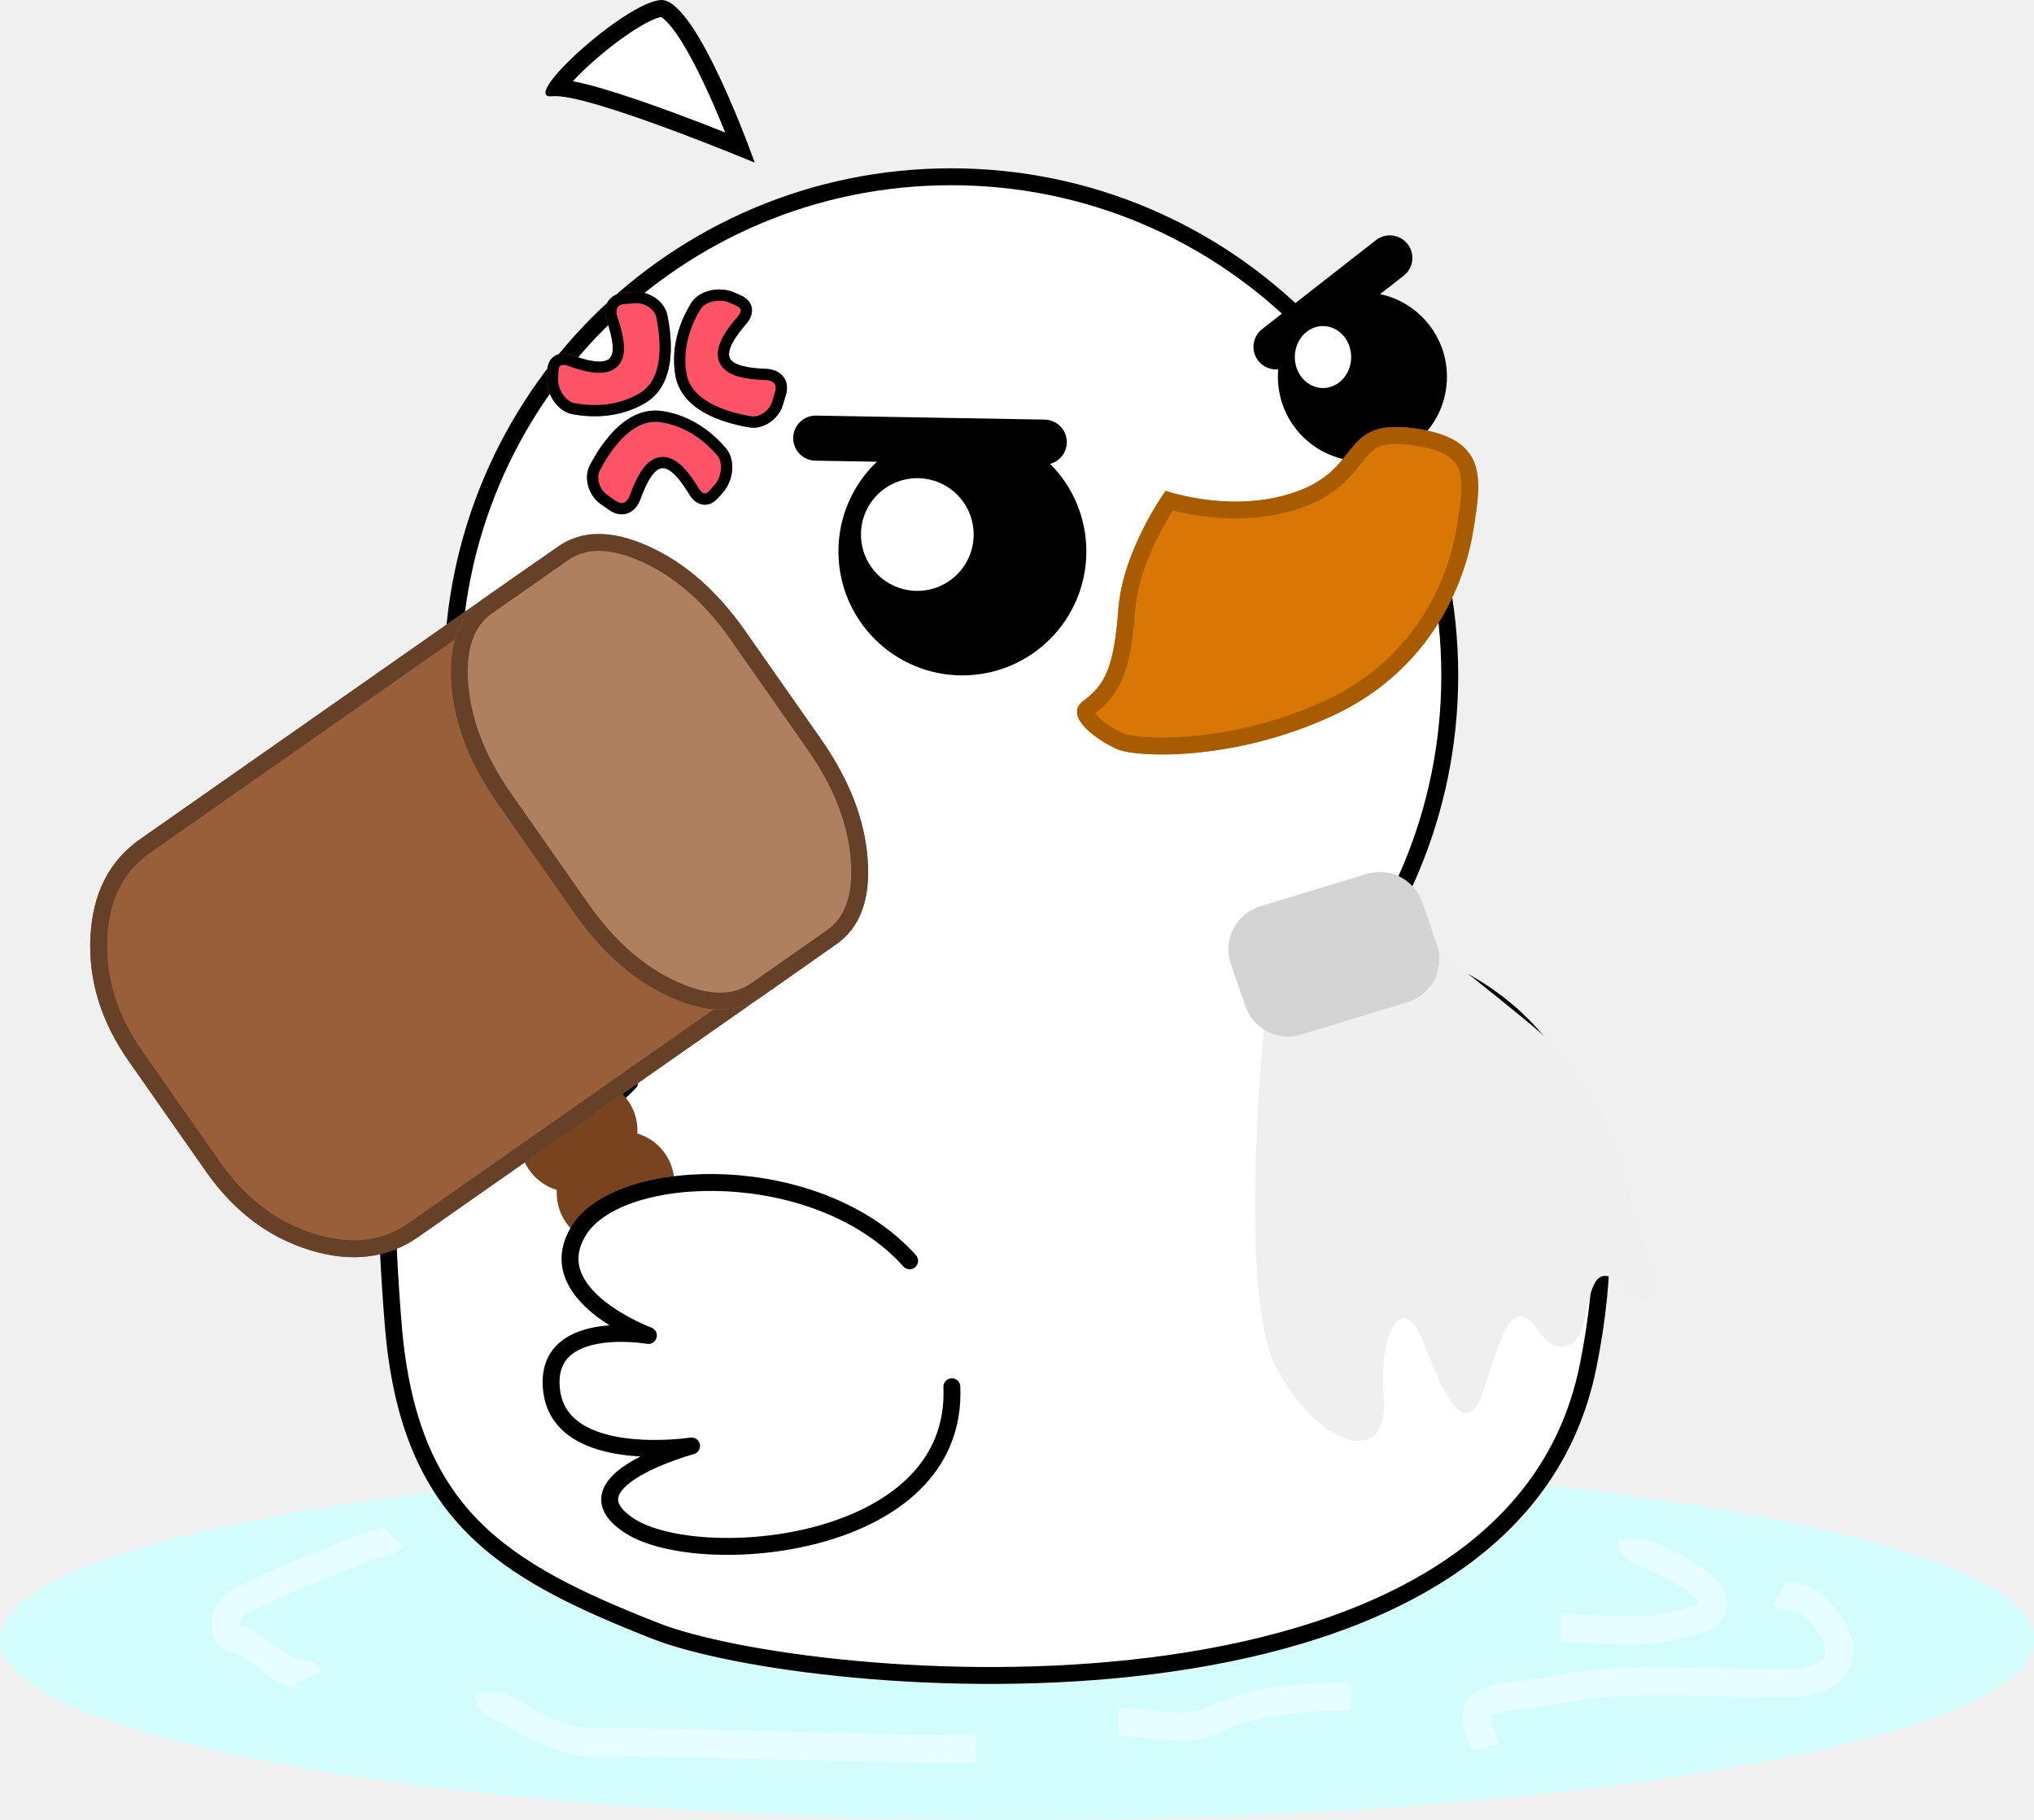
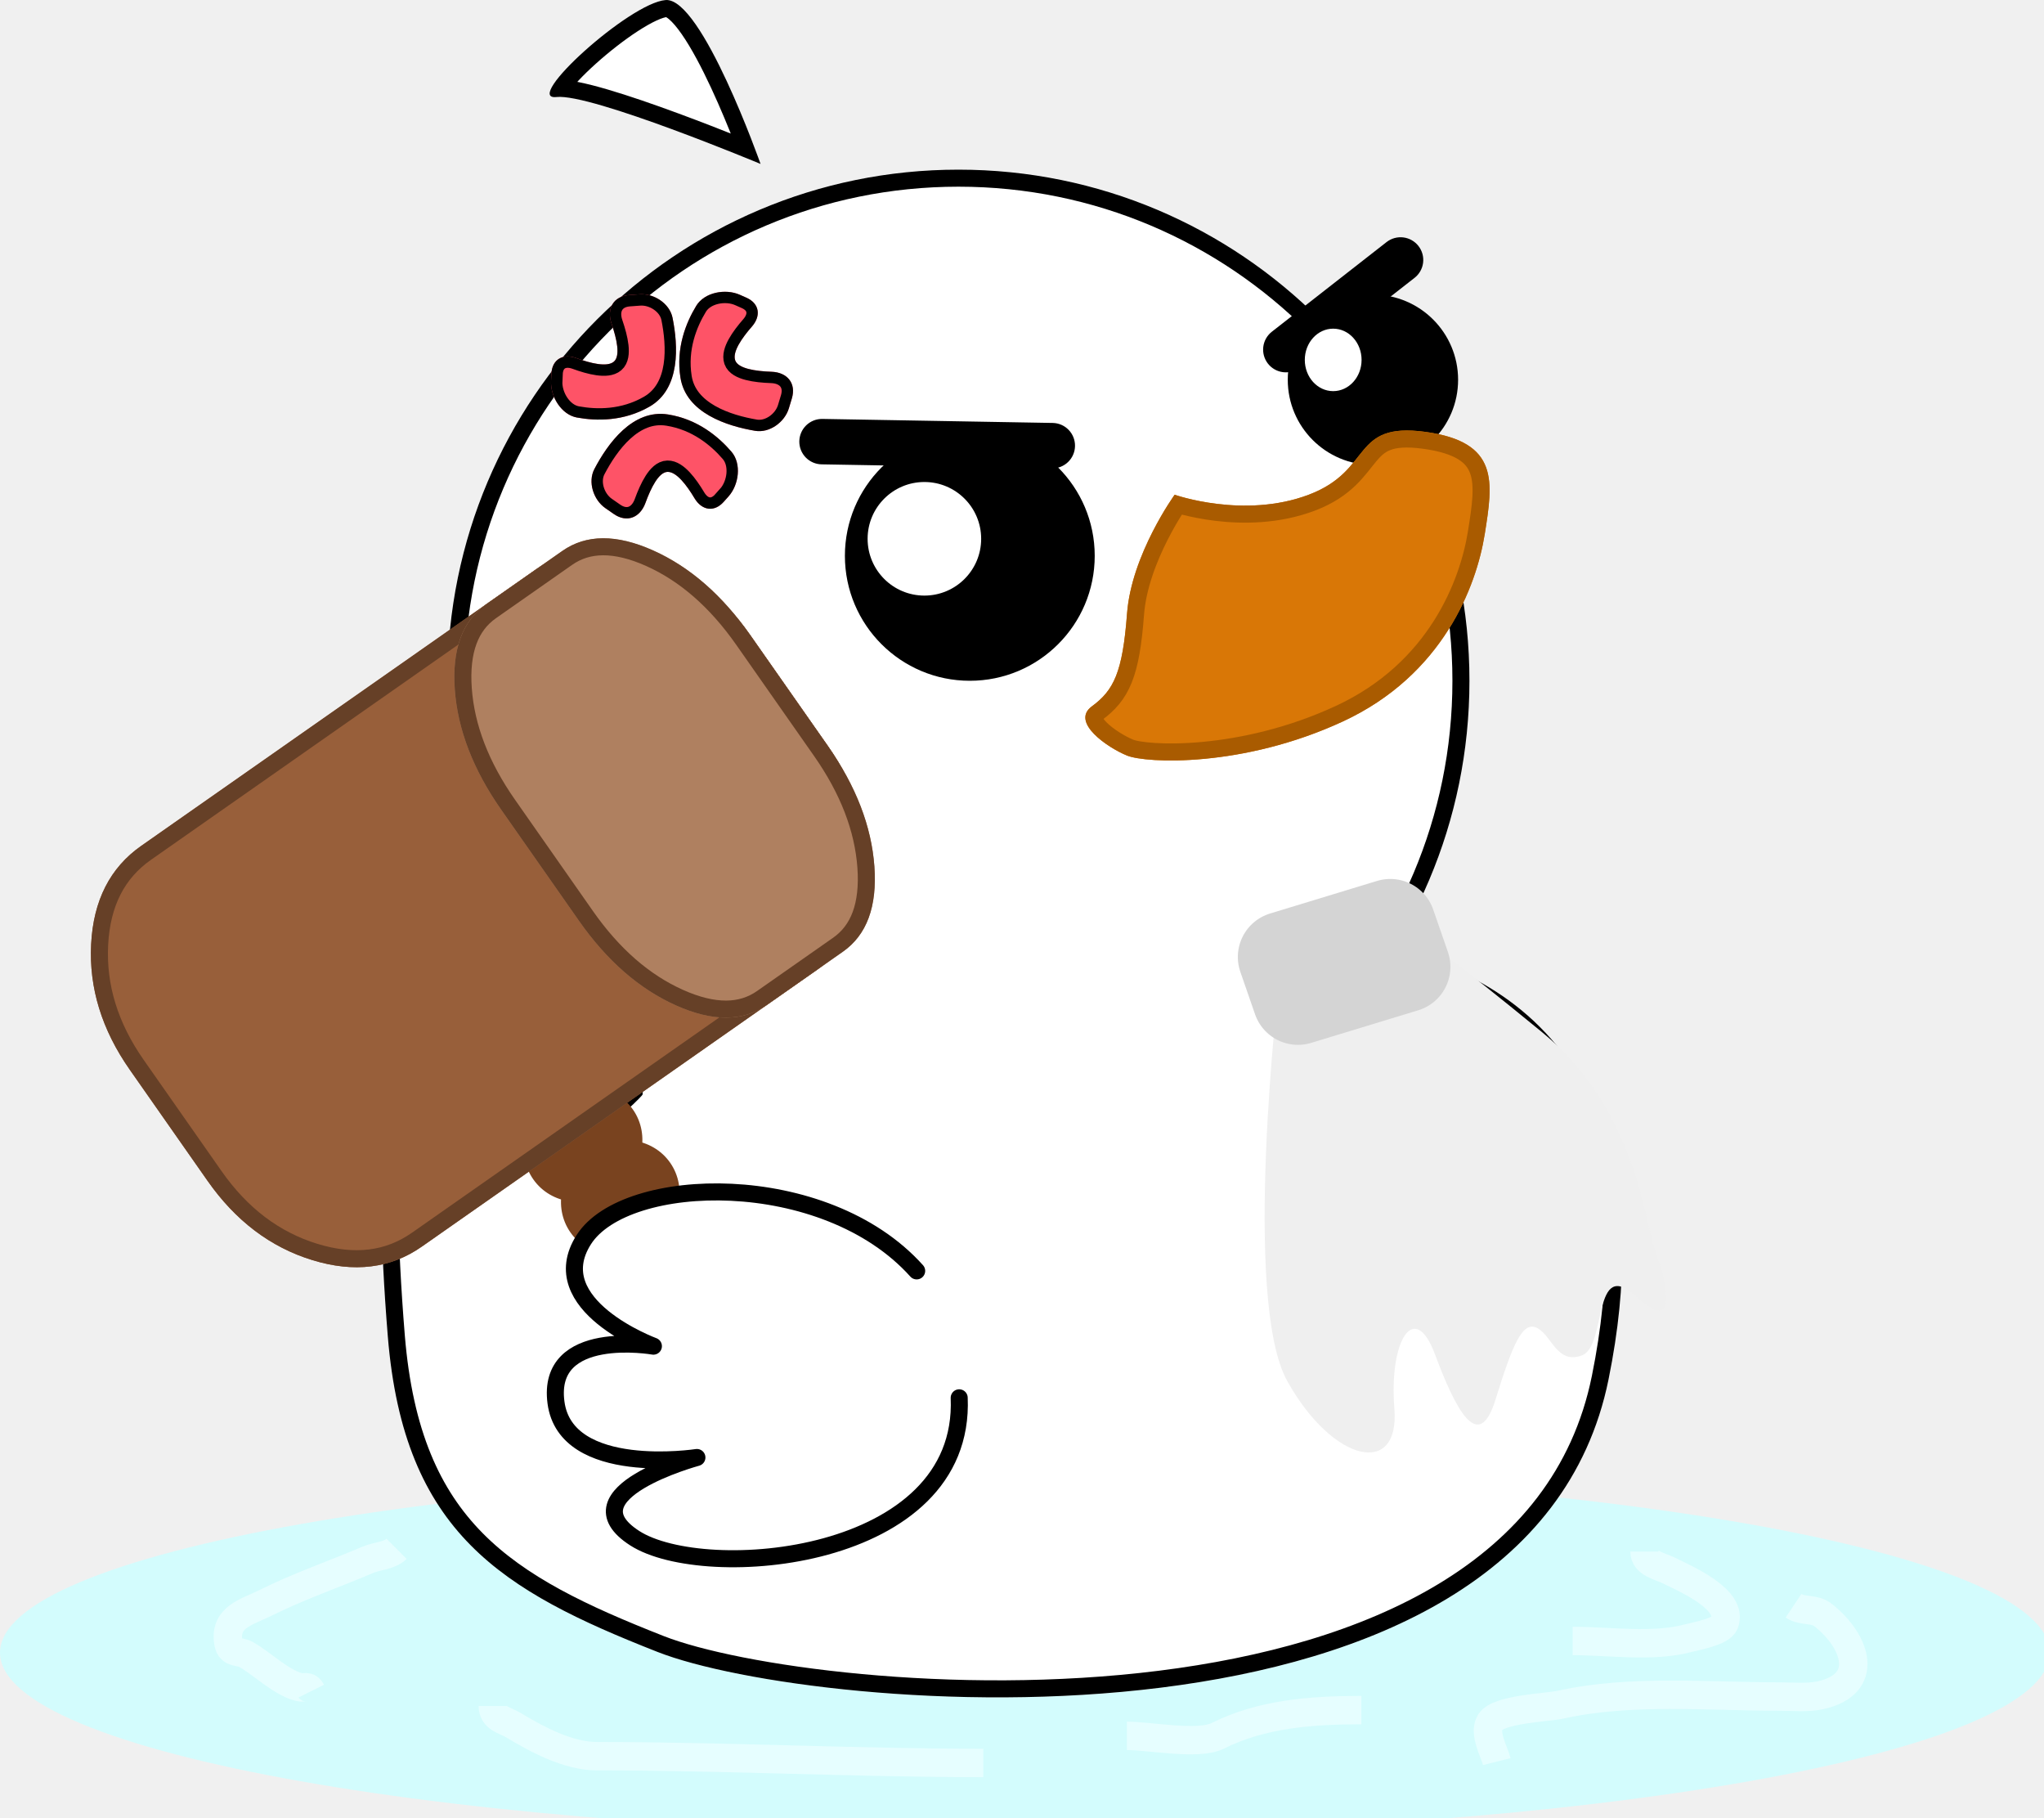
- <svg xmlns="http://www.w3.org/2000/svg" xmlns:xlink="http://www.w3.org/1999/xlink" width="361px" height="323px" viewBox="0 0 361 323" version="1.1">
+ <svg xmlns="http://www.w3.org/2000/svg" xmlns:xlink="http://www.w3.org/1999/xlink" preserveAspectRatio="xMinYMin meet" viewBox="0 0 360 320" width="360" height="320">
  <defs>
-     <path d="M239.166 167.256C239.166 167.256 292.507 172.859 278.309 242.872C264.111 312.885 138.153 301.624 110.808 290.872C83.463 280.12 66.148 269.958 63.308 235.372C60.467 200.786 63.308 181.371 63.308 181.371C63.308 181.371 86.505 212.414 106.308 190.372C126.111 168.329 239.166 167.256 239.166 167.256Z" id="path_1" />
-     <path d="M0 119.871C0 70.166 40.294 29.871 90 29.871C139.706 29.871 180 70.166 180 119.871C180 169.577 139.706 209.871 90 209.871C40.294 209.871 0 169.577 0 119.871Z" id="path_2" />
-     <path d="M55.147 28.87C55.147 28.87 25.308 16.413 19.196 17.085C13.085 17.758 32.059 0.502 38.428 0.006C44.797 -0.489 55.147 28.87 55.147 28.87Z" id="path_3" />
-     <path d="M33.48 2.028L34.644 2.542C36.948 3.558 37.278 5.736 35.621 7.631C33.871 9.633 32.154 12.092 32.677 13.574C33.194 15.037 36.252 15.491 39.075 15.588C41.858 15.684 43.461 17.623 42.657 20.29L42.132 22.027C41.393 24.477 38.712 26.414 36.189 25.987C31.264 25.154 24.025 22.87 23.035 16.62C22.209 11.406 24.009 6.951 25.823 3.969C27.266 1.6 30.942 0.908 33.48 2.028Z" id="path_4" />
-     <path d="M31.499 37.548L30.651 38.497C28.972 40.374 26.799 40.015 25.508 37.853C24.145 35.571 22.337 33.177 20.766 33.217C19.215 33.257 17.839 36.024 16.874 38.679C15.922 41.297 13.582 42.222 11.295 40.633L9.805 39.597C7.703 38.137 6.69 34.988 7.875 32.721C10.189 28.295 14.599 22.116 20.849 23.106C26.062 23.931 29.744 27.019 32.019 29.667C33.827 31.771 33.349 35.48 31.499 37.548Z" id="path_5" />
-     <path d="M0.246 17.194L0.308 15.923C0.432 13.408 2.346 12.319 4.71 13.187C7.206 14.103 10.117 14.825 11.313 13.805C12.494 12.798 11.821 9.782 10.9 7.111C9.993 4.478 11.229 2.286 14.006 2.082L15.817 1.949C18.368 1.761 21.137 3.57 21.643 6.079C22.63 10.975 23.092 18.551 17.612 21.716C13.041 24.355 8.236 24.272 4.803 23.646C2.073 23.148 0.11 19.965 0.246 17.194Z" id="path_6" />
-     <path d="M128.079 87.112C128.079 87.112 120.473 97.624 119.692 108.038C118.912 118.452 117.332 121.551 113.5 124.371C109.668 127.192 116.334 131.676 119.692 133.039C123.051 134.401 140.037 135.209 157.693 127.039C175.348 118.868 181.231 103.225 182.693 94.038C184.155 84.851 185.316 77.807 172.193 76.038C159.069 74.269 163.099 82.797 151.693 87.112C140.286 91.426 128.079 87.112 128.079 87.112Z" id="path_7" />
-     <path d="M0 43.075L0 31.138C0 22.54 2.369 15.2 7.106 9.12C11.843 3.04 17.562 6.10352e-05 24.261 6.10352e-05L109.149 6.10352e-05C115.849 6.10352e-05 121.567 3.04 126.305 9.12C131.042 15.2 133.411 22.54 133.411 31.138L133.411 55.011C133.411 63.61 131.042 70.949 126.305 77.029C121.567 83.109 115.849 86.149 109.149 86.149L24.261 86.149C17.562 86.149 11.843 83.109 7.106 77.029C2.369 70.949 0 63.61 0 55.011L0 43.075Z" id="path_8" />
-     <path d="M79.847 43.075L79.847 31.138C79.847 22.54 81.663 15.2 85.296 9.12C88.93 3.04 93.315 0 98.453 0L114.804 0C119.942 0 124.328 3.04 127.961 9.12C131.594 15.2 133.411 22.54 133.411 31.138L133.411 55.011C133.411 63.61 131.594 70.949 127.961 77.029C124.328 83.109 119.942 86.149 114.804 86.149L98.453 86.149C93.315 86.149 88.93 83.109 85.296 77.029C81.663 70.949 79.847 63.61 79.847 55.011L79.847 43.075Z" id="path_9" />
-     <clipPath id="clip_1">
-       <use xlink:href="#path_1" />
+     <clipPath id="j">
+       <use xlink:href="#a" />
    </clipPath>
-     <clipPath id="clip_2">
-       <use xlink:href="#path_2" />
+     <clipPath id="r">
+       <use xlink:href="#i" />
    </clipPath>
-     <clipPath id="clip_3">
-       <use xlink:href="#path_3" />
+     <clipPath id="q">
+       <use xlink:href="#h" />
    </clipPath>
-     <clipPath id="clip_4">
-       <use xlink:href="#path_4" />
+     <clipPath id="p">
+       <use xlink:href="#g" />
    </clipPath>
-     <clipPath id="clip_5">
-       <use xlink:href="#path_5" />
+     <clipPath id="o">
+       <use xlink:href="#f" />
    </clipPath>
-     <clipPath id="clip_6">
-       <use xlink:href="#path_6" />
+     <clipPath id="n">
+       <use xlink:href="#e" />
    </clipPath>
-     <clipPath id="clip_7">
-       <use xlink:href="#path_7" />
+     <clipPath id="m">
+       <use xlink:href="#d" />
    </clipPath>
-     <clipPath id="clip_8">
-       <use xlink:href="#path_8" />
+     <clipPath id="l">
+       <use xlink:href="#c" />
    </clipPath>
-     <clipPath id="clip_9">
-       <use xlink:href="#path_9" />
+     <clipPath id="k">
+       <use xlink:href="#b" />
    </clipPath>
+     <path d="M0 119.871c0-49.705 40.294-90 90-90s90 40.295 90 90c0 49.706-40.294 90-90 90s-90-40.294-90-90z" id="b" />
+     <path d="M79.847 43.075V31.138c0-8.598 1.816-15.938 5.45-22.018C88.93 3.04 93.314 0 98.453 0h16.351c5.138 0 9.524 3.04 13.157 9.12 3.633 6.08 5.45 13.42 5.45 22.018v23.873c0 8.599-1.817 15.938-5.45 22.018s-8.019 9.12-13.157 9.12h-16.35c-5.139 0-9.524-3.04-13.157-9.12-3.634-6.08-5.45-13.42-5.45-22.018V43.075z" id="i" />
+     <path d="M0 43.075V31.138C0 22.54 2.369 15.2 7.106 9.12S17.562 0 24.261 0h84.888c6.7 0 12.418 3.04 17.156 9.12 4.737 6.08 7.106 13.42 7.106 22.018v23.873c0 8.599-2.369 15.938-7.106 22.018-4.738 6.08-10.456 9.12-17.156 9.12H24.261c-6.7 0-12.418-3.04-17.155-9.12C2.369 70.95 0 63.61 0 55.011V43.075z" id="h" />
+     <path d="M128.079 87.112s-7.606 10.512-8.387 20.926c-.78 10.414-2.36 13.513-6.192 16.333-3.832 2.821 2.834 7.305 6.192 8.668 3.359 1.362 20.345 2.17 38.001-6 17.655-8.171 23.538-23.814 25-33 1.462-9.188 2.623-16.232-10.5-18-13.124-1.77-9.094 6.758-20.5 11.073-11.407 4.314-23.614 0-23.614 0z" id="g" />
+     <path d="m.246 17.194.062-1.271c.124-2.515 2.038-3.604 4.402-2.736 2.496.916 5.407 1.638 6.603.618 1.18-1.007.508-4.023-.413-6.694-.907-2.633.329-4.825 3.106-5.029l1.81-.133c2.552-.188 5.321 1.621 5.827 4.13.987 4.896 1.45 12.472-4.031 15.637-4.571 2.639-9.376 2.556-12.81 1.93C2.074 23.148.11 19.965.247 17.194z" id="f" />
+     <path d="m31.5 37.548-.85.949c-1.678 1.877-3.85 1.518-5.142-.644-1.363-2.282-3.171-4.676-4.742-4.636-1.551.04-2.927 2.807-3.892 5.462-.952 2.618-3.292 3.543-5.579 1.954l-1.49-1.036c-2.102-1.46-3.115-4.609-1.93-6.876 2.314-4.426 6.724-10.605 12.974-9.615 5.213.825 8.895 3.913 11.17 6.56 1.808 2.105 1.33 5.814-.52 7.882z" id="e" />
+     <path d="m33.48 2.028 1.164.514c2.304 1.016 2.634 3.194.977 5.09-1.75 2.001-3.467 4.46-2.944 5.942.517 1.463 3.575 1.917 6.398 2.014 2.783.096 4.386 2.035 3.581 4.702l-.524 1.738c-.74 2.449-3.42 4.386-5.943 3.959-4.925-.833-12.164-3.117-13.154-9.367-.826-5.214.974-9.67 2.788-12.65C27.266 1.6 30.942.907 33.48 2.027z" id="d" />
+     <path d="M55.147 28.87s-29.839-12.457-35.95-11.785C13.084 17.758 32.06.502 38.427.006 44.797-.489 55.147 28.87 55.147 28.87z" id="c" />
+     <path d="M239.166 167.256s53.341 5.603 39.143 75.616-140.156 58.752-167.501 48c-27.346-10.752-44.66-20.914-47.5-55.5-2.84-34.586 0-54.001 0-54.001s23.197 31.043 43 9.001c19.803-22.043 132.858-23.116 132.858-23.116z" id="a" />
  </defs>
-   <g id="Group">
-     <g id="Agua" transform="translate(0 259)">
-       <path d="M0 32C0 14.327 80.813 0 180.5 0C280.187 0 361 14.327 361 32C361 49.673 280.187 64 180.5 64C80.813 64 0 49.673 0 32Z" id="Oval" fill="#D3FCFD" fill-rule="evenodd" stroke="none" />
-       <g id="Group" transform="translate(40.12933 13.71603)">
-         <path d="M29.725 0C28.52 1.204 26.168 1.286 24.714 1.909C18.954 4.378 12.485 6.592 6.577 9.545C3.385 11.142 -0.806 12.004 0.134 16.704C0.489 18.478 2.038 17.928 3.237 18.613C6.034 20.212 9.406 23.556 12.543 24.341C13.492 24.578 14.141 23.957 14.691 25.057" id="Vector" fill="none" fill-rule="evenodd" stroke="#E6FEFF" stroke-width="5" />
-         <path d="M46.668 27.682C46.668 29.874 48.845 30.181 50.248 31.023C54.529 33.591 59.926 36.511 65.043 36.511C87.649 36.511 110.438 37.704 133.054 37.704" id="Vector" fill="none" fill-rule="evenodd" stroke="#E6FEFF" stroke-width="5" />
-         <path d="M158.349 32.932C162.438 32.932 170.917 34.642 174.338 32.932C182.028 29.087 190.697 28.398 199.633 28.398" id="Vector" fill="none" fill-rule="evenodd" stroke="#E6FEFF" stroke-width="5" />
-         <path d="M223.497 37.466C223.089 35.837 221.145 32.477 222.303 30.545C223.71 28.201 232.423 27.952 234.712 27.443C247.025 24.707 260.658 26.011 273.371 26.011C275.693 26.011 278.241 26.281 280.53 25.773C289.219 23.842 286.959 16.454 281.008 11.693C279.395 10.403 277.407 11.122 275.758 10.023" id="Vector" fill="none" fill-rule="evenodd" stroke="#E6FEFF" stroke-width="5" />
-         <path d="M249.508 0.477C249.508 2.604 252.253 3.043 253.803 3.818C256.628 5.231 265.284 8.883 263.587 13.125C262.988 14.623 258.497 15.389 257.144 15.75C250.96 17.399 243.315 16.227 236.86 16.227" id="Vector" fill="none" fill-rule="evenodd" stroke="#E6FEFF" stroke-width="5" />
+   <path d="M0 291c0-17.673 80.813-32 180.5-32S361 273.327 361 291c0 17.673-80.813 32-180.5 32S0 308.673 0 291z" fill="#D3FCFD" fill-rule="evenodd" />
+   <g fill="none" stroke="#E6FEFF" stroke-width="5">
+     <path d="M69.854 272.716c-1.204 1.204-3.557 1.286-5.011 1.91-5.76 2.468-12.228 4.682-18.136 7.635-3.193 1.597-7.383 2.46-6.443 7.16.354 1.773 1.903 1.223 3.102 1.909 2.797 1.598 6.17 4.943 9.307 5.727.948.237 1.598-.384 2.147.716M86.798 300.398c0 2.192 2.176 2.499 3.579 3.34 4.281 2.57 9.679 5.49 14.795 5.49 22.606 0 45.395 1.192 68.011 1.192M198.478 305.648c4.09 0 12.568 1.71 15.99 0 7.69-3.845 16.358-4.534 25.294-4.534M263.626 310.182c-.408-1.63-2.352-4.99-1.194-6.92 1.407-2.345 10.12-2.594 12.41-3.103 12.312-2.736 25.945-1.432 38.658-1.432 2.322 0 4.87.27 7.16-.238 8.688-1.931 6.428-9.319.477-14.08-1.613-1.29-3.6-.57-5.25-1.67M289.637 273.193c0 2.127 2.745 2.566 4.295 3.341 2.825 1.413 11.481 5.065 9.784 9.307-.599 1.498-5.09 2.264-6.443 2.625-6.184 1.649-13.829.477-20.284.477" />
+   </g>
+   <g>
+     <g transform="translate(5)">
+       <use fill="#FFF" xlink:href="#a" fill-rule="evenodd" />
+       <g clip-path="url(#j)">
+         <use xlink:href="#a" fill="none" stroke="#000" stroke-width="6" />
      </g>
    </g>
-     <g id="Patito" transform="translate(5 0)">
-       <g id="cuerpo">
-         <use stroke="none" fill="#FFFFFF" xlink:href="#path_1" fill-rule="evenodd" />
-         <g clip-path="url(#clip_1)">
-           <use xlink:href="#path_1" fill="none" stroke="#000000" stroke-width="6" />
+     <g transform="translate(78.808)">
+       <use fill="#FFF" xlink:href="#b" fill-rule="evenodd" />
+       <g clip-path="url(#k)">
+         <use xlink:href="#b" fill="none" stroke="#000" stroke-width="6" />
+       </g>
+     </g>
+     <g transform="translate(78.808)">
+       <use fill="#FFF" xlink:href="#c" fill-rule="evenodd" />
+       <g clip-path="url(#l)">
+         <use xlink:href="#c" fill="none" stroke="#000" stroke-width="6" />
+       </g>
+     </g>
+     <path d="M111.512 208.828 254.5 215l-9-56.5-132 31-1.988 19.328z" fill="#FFF" fill-rule="evenodd" />
+     <g transform="translate(96.808 49.871)">
+       <use fill="#FE5367" xlink:href="#d" fill-rule="evenodd" />
+       <g clip-path="url(#m)">
+         <use xlink:href="#d" fill="none" stroke="#000" stroke-width="4" />
+       </g>
+     </g>
+     <g transform="translate(96.808 49.871)">
+       <use fill="#FE5367" xlink:href="#e" fill-rule="evenodd" />
+       <g clip-path="url(#n)">
+         <use xlink:href="#e" fill="none" stroke="#000" stroke-width="4" />
+       </g>
+     </g>
+     <g transform="translate(96.808 49.871)">
+       <use fill="#FE5367" xlink:href="#f" fill-rule="evenodd" />
+       <g clip-path="url(#o)">
+         <use xlink:href="#f" fill="none" stroke="#000" stroke-width="4" />
+       </g>
+     </g>
+     <g fill-rule="evenodd">
+       <path d="m144.847 73.764 40.562.708q.196.003.391.026.195.022.387.064t.38.102q.186.06.366.139.18.078.352.174.172.095.333.207.161.112.311.24.15.126.286.268.136.141.258.295t.229.32q.106.164.195.34.09.174.162.357.072.182.126.371.053.19.088.383.035.193.051.389.016.195.012.392v.004q-.003.196-.026.391-.022.195-.064.387t-.102.38q-.06.186-.139.366-.078.18-.173.352-.096.171-.208.333-.112.161-.24.31-.126.15-.268.287-.141.136-.295.258t-.32.228q-.164.107-.34.196-.174.09-.357.162-.182.072-.371.126-.19.053-.383.088-.193.035-.389.051-.195.016-.392.012l-40.562-.708q-.196-.003-.391-.026-.195-.022-.387-.064t-.38-.102q-.186-.06-.366-.139-.18-.078-.352-.174-.172-.095-.333-.207-.161-.112-.311-.24-.15-.126-.286-.268-.137-.141-.258-.295-.122-.154-.229-.32-.106-.164-.195-.34-.09-.174-.162-.357-.072-.183-.126-.371-.053-.19-.088-.383-.035-.193-.051-.389-.016-.195-.013-.392v-.004q.004-.196.027-.391.022-.195.064-.387t.102-.38q.06-.186.139-.366.078-.18.173-.352.096-.171.208-.333.112-.161.24-.31.126-.15.268-.287.141-.136.295-.258t.32-.228q.164-.107.34-.196.174-.09.357-.162.182-.072.371-.126.19-.053.383-.088.193-.035.389-.051.195-.016.392-.012z" />
+       <path d="M148.808 97.871c0-12.15 9.85-22 22-22s22 9.85 22 22-9.85 22-22 22-22-9.85-22-22z" />
+       <path d="M152.808 94.871c0-5.522 4.477-10 10-10s10 4.478 10 10c0 5.523-4.477 10-10 10s-10-4.477-10-10z" fill="#FFF" />
+       <g>
+         <path d="m224.002 58.41 20.21-15.789q.154-.12.32-.226.166-.105.341-.193.175-.089.359-.16.183-.07.372-.123.19-.052.383-.086.193-.034.39-.048.195-.015.391-.01.197.005.392.029.195.023.386.066.192.043.379.105.186.061.366.14.18.08.35.177.171.097.332.21.16.113.31.241.148.128.284.27.135.143.256.297l.002.003q.121.155.227.321.105.166.193.341.089.176.16.359.07.183.123.372.052.19.086.383.033.194.048.39.015.195.01.392-.005.196-.029.391t-.067.387q-.043.191-.104.378-.062.186-.141.366-.08.18-.176.35-.097.172-.21.332-.113.16-.241.31-.128.148-.27.284-.143.135-.298.256l-20.208 15.79q-.155.12-.32.225-.167.105-.342.194-.176.088-.359.159-.183.07-.372.123-.19.053-.383.086-.194.034-.39.049-.195.014-.392.01-.196-.005-.391-.03-.195-.023-.387-.066-.191-.043-.378-.104-.186-.062-.366-.141-.18-.08-.35-.177-.171-.096-.332-.21-.16-.112-.31-.24-.148-.129-.284-.271-.135-.142-.256-.297l-.003-.003q-.12-.155-.226-.32-.105-.167-.193-.342-.089-.175-.16-.359-.07-.183-.123-.372-.052-.19-.086-.383-.034-.193-.048-.39-.015-.195-.01-.391.005-.197.029-.392t.066-.386q.043-.192.105-.378.061-.187.14-.367.08-.18.177-.35.097-.171.21-.332.113-.16.241-.31.128-.148.27-.284.143-.135.297-.256z" />
+         <path d="M226.808 66.871c0-8.284 6.716-15 15-15 8.284 0 15 6.716 15 15 0 8.285-6.716 15-15 15-8.284 0-15-6.715-15-15z" />
+         <path d="M229.808 63.371c0-3.037 2.238-5.5 5-5.5 2.761 0 5 2.463 5 5.5 0 3.038-2.239 5.5-5 5.5-2.762 0-5-2.462-5-5.5z" fill="#FFF" />
+       </g>
+     </g>
+     <g transform="translate(78.808)">
+       <use fill="#D97706" xlink:href="#g" fill-rule="evenodd" />
+       <g clip-path="url(#p)">
+         <use xlink:href="#g" fill="none" stroke="#A95B00" stroke-width="6" />
+       </g>
+     </g>
+     <g>
+       <path d="M131.122 223.426c3.123 4.461 1.727 10.829-3.12 14.222-4.846 3.394-11.307 2.528-14.431-1.933-3.108-4.438-1.766-10.776 3.088-14.2 4.855-3.422 11.34-2.55 14.463 1.91z" fill="#79431F" fill-rule="evenodd" />
+       <path d="M124.573 214.074c3.124 4.46 1.727 10.828-3.12 14.222-4.846 3.393-11.307 2.528-14.43-1.933-3.108-4.438-1.767-10.777 3.088-14.2 4.854-3.423 11.338-2.55 14.462 1.91z" fill="#79431F" fill-rule="evenodd" />
+       <path d="M118.024 204.721c3.124 4.46 1.727 10.828-3.12 14.222-4.846 3.393-11.307 2.528-14.43-1.933-3.108-4.438-1.766-10.777 3.088-14.2 4.854-3.422 11.339-2.55 14.462 1.911z" fill="#79431F" fill-rule="evenodd" />
+       <path d="M111.476 195.368c3.123 4.461 1.727 10.829-3.12 14.222-4.846 3.394-11.307 2.529-14.431-1.932-3.108-4.439-1.766-10.777 3.088-14.2 4.855-3.423 11.34-2.55 14.463 1.91z" fill="#79431F" fill-rule="evenodd" />
+       <g transform="rotate(-35 260.753 73.498)">
+         <use fill="#985F3A" xlink:href="#h" fill-rule="evenodd" />
+         <g clip-path="url(#q)">
+           <use xlink:href="#h" fill="none" stroke="#664027" stroke-width="6" stroke-linecap="round" stroke-linejoin="round" />
        </g>
      </g>
-       <g id="cabeza" transform="translate(73.8078 0)">
-         <g id="Cabeza">
-           <use stroke="none" fill="#FFFFFF" xlink:href="#path_2" fill-rule="evenodd" />
-           <g clip-path="url(#clip_2)">
-             <use xlink:href="#path_2" fill="none" stroke="#000000" stroke-width="6" />
-           </g>
-         </g>
-         <g id="Vector">
-           <use stroke="none" fill="#FFFFFF" xlink:href="#path_3" fill-rule="evenodd" />
-           <g clip-path="url(#clip_3)">
-             <use xlink:href="#path_3" fill="none" stroke="#000000" stroke-width="6" />
-           </g>
-         </g>
-         <path d="M32.704 208.828L175.692 215L166.692 158.5L34.692 189.5L32.704 208.828Z" id="Fill" fill="#FFFFFF" fill-rule="evenodd" stroke="none" />
-         <g id="Enojo" transform="translate(18 49.87145)">
-           <g id="Rectangle">
-             <use stroke="none" fill="#FE5367" xlink:href="#path_4" fill-rule="evenodd" />
-             <g clip-path="url(#clip_4)">
-               <use xlink:href="#path_4" fill="none" stroke="#000000" stroke-width="4" />
-             </g>
-           </g>
-           <g id="Rectangle">
-             <use stroke="none" fill="#FE5367" xlink:href="#path_5" fill-rule="evenodd" />
-             <g clip-path="url(#clip_5)">
-               <use xlink:href="#path_5" fill="none" stroke="#000000" stroke-width="4" />
-             </g>
-           </g>
-           <g id="Rectangle">
-             <use stroke="none" fill="#FE5367" xlink:href="#path_6" fill-rule="evenodd" />
-             <g clip-path="url(#clip_6)">
-               <use xlink:href="#path_6" fill="none" stroke="#000000" stroke-width="4" />
-             </g>
-           </g>
-         </g>
-         <g id="Ojos" transform="translate(61.90187 40.15982)">
-           <g id="Ojo-izquierdo" transform="translate(0 33.53398)">
-             <path d="M4.137 0.07L44.699 0.778Q44.896 0.781 45.091 0.804Q45.286 0.827 45.478 0.868Q45.67 0.91 45.857 0.97Q46.044 1.03 46.224 1.109Q46.404 1.187 46.575 1.283Q46.747 1.378 46.908 1.49Q47.07 1.602 47.219 1.729Q47.369 1.857 47.505 1.998Q47.642 2.139 47.764 2.293Q47.886 2.447 47.992 2.612Q48.098 2.778 48.188 2.952Q48.277 3.127 48.349 3.31Q48.421 3.493 48.475 3.682Q48.529 3.871 48.564 4.064Q48.599 4.257 48.614 4.453Q48.63 4.649 48.627 4.845L48.627 4.849Q48.623 5.045 48.601 5.24Q48.578 5.436 48.536 5.627Q48.495 5.819 48.434 6.006Q48.374 6.193 48.296 6.373Q48.218 6.553 48.122 6.725Q48.026 6.897 47.914 7.058Q47.802 7.219 47.675 7.369Q47.548 7.519 47.407 7.655Q47.265 7.792 47.111 7.913Q46.957 8.035 46.792 8.142Q46.627 8.248 46.452 8.337Q46.277 8.427 46.095 8.499Q45.912 8.571 45.723 8.625Q45.534 8.678 45.341 8.713Q45.148 8.748 44.952 8.764Q44.756 8.78 44.56 8.777L3.997 8.069Q3.801 8.065 3.606 8.042Q3.411 8.02 3.219 7.978Q3.027 7.936 2.84 7.876Q2.653 7.816 2.473 7.738Q2.293 7.659 2.121 7.564Q1.95 7.468 1.788 7.356Q1.627 7.244 1.477 7.117Q1.328 6.99 1.191 6.848Q1.055 6.707 0.933 6.553Q0.811 6.399 0.705 6.234Q0.598 6.069 0.509 5.894Q0.419 5.719 0.347 5.536Q0.275 5.354 0.222 5.165Q0.168 4.976 0.133 4.783Q0.098 4.589 0.082 4.394Q0.066 4.198 0.07 4.001L0.07 3.997Q0.073 3.801 0.096 3.606Q0.119 3.411 0.16 3.219Q0.202 3.027 0.262 2.84Q0.323 2.653 0.401 2.473Q0.479 2.293 0.575 2.121Q0.67 1.95 0.782 1.788Q0.894 1.627 1.021 1.477Q1.149 1.328 1.29 1.191Q1.431 1.055 1.585 0.933Q1.739 0.811 1.904 0.705Q2.07 0.598 2.244 0.509Q2.419 0.419 2.602 0.347Q2.785 0.275 2.974 0.222Q3.163 0.168 3.356 0.133Q3.549 0.098 3.745 0.082Q3.941 0.066 4.137 0.07L4.137 0.07Z" id="Rectangle" fill="#000000" fill-rule="evenodd" stroke="none" />
-             <path d="M8.098 24.178C8.098 12.027 17.948 2.178 30.098 2.178C42.248 2.178 52.098 12.027 52.098 24.178C52.098 36.328 42.248 46.178 30.098 46.178C17.948 46.178 8.098 36.328 8.098 24.178Z" id="Oval" fill="#000000" fill-rule="evenodd" stroke="none" />
-             <path d="M12.098 21.178C12.098 15.655 16.575 11.178 22.098 11.178C27.621 11.178 32.098 15.655 32.098 21.178C32.098 26.701 27.621 31.178 22.098 31.178C16.575 31.178 12.098 26.701 12.098 21.178Z" id="Oval" fill="#FFFFFF" fill-rule="evenodd" stroke="none" />
-           </g>
-           <g id="Ojo-derecho" transform="translate(80.14226 0)">
-             <path d="M3.151 18.25L23.359 2.461Q23.514 2.341 23.68 2.235Q23.846 2.13 24.021 2.042Q24.197 1.953 24.38 1.883Q24.563 1.812 24.752 1.759Q24.941 1.707 25.135 1.673Q25.328 1.639 25.524 1.625Q25.72 1.61 25.916 1.615Q26.113 1.62 26.308 1.644Q26.503 1.668 26.695 1.711Q26.886 1.754 27.073 1.815Q27.259 1.877 27.439 1.956Q27.618 2.036 27.789 2.132Q27.96 2.229 28.121 2.342Q28.282 2.455 28.43 2.583Q28.579 2.711 28.715 2.854Q28.85 2.996 28.971 3.151L28.974 3.154Q29.094 3.308 29.2 3.474Q29.305 3.64 29.393 3.816Q29.482 3.991 29.552 4.174Q29.623 4.357 29.676 4.547Q29.728 4.736 29.762 4.929Q29.796 5.123 29.81 5.319Q29.825 5.515 29.82 5.711Q29.815 5.907 29.791 6.102Q29.767 6.297 29.724 6.489Q29.681 6.681 29.62 6.867Q29.558 7.054 29.479 7.233Q29.399 7.413 29.303 7.584Q29.206 7.755 29.093 7.915Q28.98 8.076 28.852 8.225Q28.724 8.374 28.581 8.509Q28.439 8.645 28.285 8.766L8.076 24.554Q7.921 24.675 7.755 24.78Q7.589 24.886 7.414 24.974Q7.238 25.062 7.055 25.133Q6.872 25.204 6.683 25.256Q6.494 25.309 6.3 25.343Q6.107 25.376 5.911 25.391Q5.715 25.405 5.518 25.401Q5.322 25.396 5.127 25.372Q4.932 25.348 4.74 25.305Q4.549 25.262 4.362 25.201Q4.176 25.139 3.996 25.06Q3.817 24.98 3.646 24.884Q3.475 24.787 3.314 24.674Q3.153 24.561 3.005 24.433Q2.856 24.304 2.72 24.162Q2.585 24.02 2.464 23.865L2.461 23.862Q2.341 23.707 2.235 23.541Q2.13 23.376 2.042 23.2Q1.953 23.025 1.883 22.842Q1.812 22.658 1.759 22.469Q1.707 22.28 1.673 22.086Q1.639 21.893 1.625 21.697Q1.61 21.501 1.615 21.305Q1.62 21.108 1.644 20.913Q1.668 20.718 1.711 20.527Q1.754 20.335 1.815 20.149Q1.877 19.962 1.956 19.782Q2.036 19.603 2.132 19.432Q2.229 19.261 2.342 19.1Q2.455 18.94 2.583 18.791Q2.711 18.642 2.854 18.507Q2.996 18.371 3.151 18.25L3.151 18.25Z" id="Rectangle" fill="#000000" fill-rule="evenodd" stroke="none" />
-             <path d="M5.956 26.712C5.956 18.427 12.672 11.712 20.956 11.712C29.24 11.712 35.956 18.427 35.956 26.712C35.956 34.996 29.24 41.712 20.956 41.712C12.672 41.712 5.956 34.996 5.956 26.712Z" id="Oval" fill="#000000" fill-rule="evenodd" stroke="none" />
-             <path d="M8.956 23.212C8.956 20.174 11.194 17.712 13.956 17.712C16.717 17.712 18.956 20.174 18.956 23.212C18.956 26.249 16.717 28.712 13.956 28.712C11.194 28.712 8.956 26.249 8.956 23.212Z" id="Oval" fill="#FFFFFF" fill-rule="evenodd" stroke="none" />
-           </g>
-         </g>
-         <g id="Pico">
-           <use stroke="none" fill="#D97706" xlink:href="#path_7" fill-rule="evenodd" />
-           <g clip-path="url(#clip_7)">
-             <use xlink:href="#path_7" fill="none" stroke="#A95B00" stroke-width="6" />
-           </g>
+       <g transform="rotate(-35 260.753 73.498)">
+         <use fill="#AF8060" xlink:href="#i" fill-rule="evenodd" />
+         <g clip-path="url(#r)">
+           <use xlink:href="#i" fill="none" stroke="#664027" stroke-width="6" stroke-linecap="round" stroke-linejoin="round" />
        </g>
      </g>
-       <g id="martillo" transform="matrix(0.819152 -0.5735765 0.5735765 0.819152 0 162.854)">
-         <path d="M68.57 121.958C68.57 127.404 63.774 131.819 57.858 131.819C51.941 131.819 47.145 127.404 47.145 121.958C47.145 116.54 51.88 112.118 57.819 112.098C63.759 112.079 68.57 116.513 68.57 121.958L68.57 121.958Z" id="path3835" fill="#79431F" fill-rule="evenodd" stroke="none" />
-         <path d="M68.57 110.541C68.57 115.987 63.774 120.402 57.857 120.402C51.941 120.402 47.145 115.987 47.145 110.541C47.145 105.123 51.88 100.7 57.819 100.681C63.759 100.661 68.57 105.095 68.57 110.541L68.57 110.541Z" id="path3839" fill="#79431F" fill-rule="evenodd" stroke="none" />
-         <path d="M68.57 99.124C68.57 104.569 63.774 108.984 57.858 108.984C51.941 108.984 47.145 104.569 47.145 99.124C47.145 93.705 51.88 89.283 57.819 89.263C63.759 89.244 68.57 93.678 68.57 99.124L68.57 99.124Z" id="path3841" fill="#79431F" fill-rule="evenodd" stroke="none" />
-         <path d="M68.57 87.706C68.57 93.152 63.774 97.567 57.858 97.567C51.941 97.567 47.145 93.152 47.145 87.706C47.145 82.288 51.88 77.865 57.819 77.846C63.759 77.826 68.57 82.26 68.57 87.706L68.57 87.706Z" id="path3843" fill="#79431F" fill-rule="evenodd" stroke="none" />
-         <g id="rect3845">
-           <use stroke="none" fill="#985F3A" xlink:href="#path_8" fill-rule="evenodd" />
-           <g clip-path="url(#clip_8)">
-             <use xlink:href="#path_8" fill="none" stroke="#664027" stroke-width="6" stroke-linecap="round" stroke-linejoin="round" />
-           </g>
-         </g>
-         <g id="rect3847">
-           <use stroke="none" fill="#AF8060" xlink:href="#path_9" fill-rule="evenodd" />
-           <g clip-path="url(#clip_9)">
-             <use xlink:href="#path_9" fill="none" stroke="#664027" stroke-width="6" stroke-linecap="round" stroke-linejoin="round" />
-           </g>
-         </g>
-       </g>
-       <path d="M156.449 223.777C140.26 205.735 105.2 206.746 97.825 218.267C90.45 229.787 110.079 237.03 110.079 237.03C110.079 237.03 91.172 233.721 92.922 246.956C94.673 260.191 117.743 256.635 117.743 256.635C117.743 256.635 94.499 262.934 106.795 270.845C119.091 278.755 165.178 275.043 163.939 246.125" id="ala" fill="#FFFFFF" fill-rule="evenodd" stroke="#000000" stroke-width="3" stroke-linecap="round" stroke-linejoin="round" />
-       <g id="corbata" transform="translate(210.7339 152.8715)">
-         <path d="M9.525 20.32C9.525 20.32 2.962 75.945 10.998 90.328C19.034 104.712 30.832 107.287 29.853 95.166C28.873 83.044 33.42 75.999 36.985 85.552C40.55 95.104 44.644 103.304 47.651 93.604C50.659 83.905 52.412 79.597 55.019 80.973C57.625 82.35 58.499 87.422 62.91 85.774C67.322 84.125 64.667 68.233 72.471 75.447C80.275 82.661 77.578 72.101 75.735 67.171C73.892 62.241 72.439 42.501 55.961 28.957C39.482 15.414 32.972 11 32.972 11L9.525 20.32Z" id="Vector" fill="#EFEFEF" fill-rule="evenodd" stroke="none" />
-         <path d="M7.951 7.981L26.798 2.243Q26.982 2.187 27.167 2.14Q27.353 2.093 27.541 2.055Q27.729 2.017 27.918 1.988Q28.107 1.959 28.298 1.939Q28.488 1.919 28.68 1.908Q28.871 1.898 29.063 1.896Q29.254 1.895 29.446 1.902Q29.637 1.91 29.828 1.927Q30.019 1.943 30.209 1.969Q30.399 1.995 30.587 2.03Q30.776 2.065 30.962 2.109Q31.148 2.153 31.333 2.206Q31.517 2.258 31.698 2.32Q31.88 2.381 32.058 2.452Q32.236 2.522 32.411 2.6Q32.586 2.679 32.757 2.766Q32.927 2.853 33.094 2.948Q33.26 3.043 33.422 3.146Q33.584 3.249 33.74 3.359Q33.897 3.469 34.048 3.587Q34.199 3.705 34.344 3.83Q34.489 3.955 34.629 4.087Q34.768 4.218 34.9 4.357Q35.033 4.495 35.159 4.639Q35.285 4.784 35.404 4.934Q35.523 5.084 35.634 5.24Q35.746 5.396 35.849 5.557Q35.953 5.718 36.05 5.884Q36.146 6.05 36.234 6.22Q36.322 6.39 36.401 6.564Q36.481 6.738 36.553 6.916Q36.624 7.094 36.687 7.275L39.277 14.745Q39.343 14.935 39.399 15.128Q39.455 15.321 39.502 15.517Q39.548 15.713 39.585 15.911Q39.622 16.108 39.648 16.308Q39.675 16.507 39.691 16.708Q39.708 16.908 39.714 17.109Q39.721 17.31 39.717 17.511Q39.714 17.713 39.7 17.913Q39.686 18.114 39.662 18.314Q39.638 18.514 39.605 18.712Q39.571 18.91 39.527 19.106Q39.483 19.303 39.429 19.497Q39.376 19.691 39.313 19.881Q39.249 20.073 39.177 20.26Q39.104 20.448 39.022 20.631Q38.94 20.815 38.848 20.994Q38.757 21.174 38.657 21.348Q38.557 21.522 38.448 21.692Q38.339 21.861 38.222 22.024Q38.105 22.188 37.98 22.345Q37.855 22.503 37.722 22.654Q37.589 22.805 37.448 22.949Q37.308 23.093 37.16 23.23Q37.013 23.367 36.859 23.496Q36.705 23.625 36.544 23.747Q36.384 23.868 36.217 23.981Q36.051 24.094 35.879 24.199Q35.707 24.303 35.531 24.399Q35.354 24.495 35.172 24.582Q34.991 24.669 34.805 24.746Q34.62 24.824 34.43 24.892Q34.241 24.96 34.049 25.019L15.202 30.757Q15.018 30.813 14.833 30.86Q14.647 30.907 14.459 30.945Q14.271 30.983 14.082 31.012Q13.893 31.041 13.702 31.061Q13.511 31.081 13.32 31.091Q13.129 31.102 12.937 31.104Q12.746 31.105 12.554 31.098Q12.363 31.09 12.172 31.073Q11.981 31.057 11.791 31.031Q11.601 31.005 11.413 30.97Q11.225 30.935 11.038 30.891Q10.851 30.847 10.667 30.794Q10.483 30.742 10.302 30.68Q10.12 30.619 9.942 30.548Q9.764 30.478 9.589 30.399Q9.414 30.321 9.243 30.234Q9.073 30.147 8.906 30.052Q8.74 29.957 8.578 29.854Q8.416 29.751 8.26 29.641Q8.103 29.53 7.952 29.413Q7.801 29.295 7.656 29.17Q7.51 29.045 7.371 28.913Q7.232 28.782 7.1 28.643Q6.967 28.505 6.841 28.361Q6.715 28.216 6.596 28.066Q6.477 27.916 6.366 27.76Q6.254 27.604 6.15 27.443Q6.047 27.282 5.95 27.116Q5.854 26.95 5.766 26.78Q5.678 26.61 5.598 26.436Q5.519 26.262 5.447 26.084Q5.376 25.906 5.313 25.725L2.723 18.255Q2.657 18.065 2.601 17.872Q2.545 17.679 2.498 17.483Q2.452 17.287 2.415 17.089Q2.378 16.892 2.352 16.692Q2.325 16.493 2.309 16.292Q2.292 16.092 2.286 15.891Q2.279 15.69 2.283 15.489Q2.286 15.287 2.3 15.087Q2.314 14.886 2.338 14.686Q2.362 14.486 2.396 14.288Q2.429 14.09 2.473 13.893Q2.517 13.697 2.571 13.503Q2.624 13.309 2.687 13.118Q2.751 12.928 2.823 12.74Q2.896 12.552 2.978 12.369Q3.06 12.185 3.152 12.006Q3.243 11.826 3.343 11.652Q3.443 11.477 3.552 11.308Q3.661 11.139 3.778 10.976Q3.895 10.812 4.02 10.655Q4.145 10.497 4.278 10.346Q4.411 10.195 4.552 10.051Q4.692 9.907 4.84 9.77Q4.987 9.633 5.141 9.504Q5.295 9.375 5.456 9.254Q5.616 9.132 5.783 9.019Q5.949 8.906 6.121 8.801Q6.293 8.697 6.469 8.601Q6.646 8.505 6.828 8.418Q7.009 8.331 7.195 8.254Q7.38 8.176 7.57 8.108Q7.759 8.04 7.951 7.981L7.951 7.981Z" id="Rectangle" fill="#D4D4D4" fill-rule="evenodd" stroke="none" />
-       </g>
+     </g>
+     <path d="M161.449 223.777c-16.189-18.042-51.249-17.031-58.624-5.51-7.375 11.52 12.254 18.763 12.254 18.763s-18.907-3.309-17.157 9.926c1.751 13.235 24.821 9.679 24.821 9.679s-23.244 6.299-10.948 14.21c12.296 7.91 58.383 4.198 57.144-24.72" fill="#FFF" fill-rule="evenodd" stroke="#000" stroke-width="3" stroke-linecap="round" stroke-linejoin="round" />
+     <g fill-rule="evenodd">
+       <path d="M225.26 173.191s-6.564 55.625 1.472 70.009c8.036 14.383 19.834 16.958 18.855 4.837-.98-12.121 3.567-19.167 7.132-9.614 3.565 9.553 7.659 17.752 10.666 8.053 3.008-9.7 4.76-14.008 7.368-12.631 2.606 1.376 3.48 6.449 7.891 4.8 4.412-1.648 1.757-17.54 9.561-10.326 7.804 7.213 5.107-3.347 3.264-8.276-1.843-4.93-3.296-24.67-19.774-38.214-16.479-13.544-22.99-17.958-22.99-17.958l-23.446 9.32z" fill="#EFEFEF" />
+       <path d="m223.685 160.852 18.847-5.738q.183-.056.37-.103.185-.047.373-.085.188-.038.377-.067.19-.029.38-.048.19-.02.382-.031.191-.01.383-.012.191-.002.383.006.191.007.382.024.19.017.38.043.19.026.379.06.188.035.375.08.186.043.37.096.185.053.366.114.182.062.36.132t.353.149q.175.079.346.165.17.087.337.182.166.095.328.198.162.103.318.213.157.11.308.229.15.118.296.242.145.125.285.257.139.132.271.27.133.138.259.283.126.144.245.295.119.15.23.306.112.156.215.317.104.16.2.326.097.166.185.336t.167.345q.08.174.152.352.07.177.134.358l2.59 7.47q.066.19.122.384.056.193.103.388.046.196.083.394.037.198.063.397.027.2.043.4.017.2.023.402.007.2.003.402-.004.201-.017.402-.014.2-.038.4t-.058.398q-.033.199-.077.395t-.098.39q-.053.194-.116.385-.064.191-.136.379-.073.187-.155.37-.082.184-.174.364-.091.179-.191.353-.1.175-.209.344-.109.17-.226.333t-.242.32q-.125.158-.258.31-.133.15-.274.294-.14.144-.288.281-.147.137-.301.266-.154.13-.315.251-.16.121-.327.234-.166.114-.338.218-.172.105-.348.2-.177.097-.359.183-.181.087-.367.165-.185.077-.375.146-.189.068-.381.126l-18.847 5.739q-.184.055-.37.102-.185.047-.373.085-.188.038-.377.067-.19.03-.38.05-.19.02-.382.03-.191.01-.383.012-.191.002-.383-.006-.191-.007-.382-.024t-.381-.043q-.19-.026-.378-.06-.189-.036-.375-.08-.187-.043-.37-.096-.185-.053-.366-.115-.182-.061-.36-.131-.179-.07-.353-.149-.175-.079-.346-.166-.17-.086-.337-.181-.166-.095-.328-.198-.162-.103-.318-.214-.157-.11-.308-.228-.151-.118-.296-.243-.146-.125-.285-.256-.139-.132-.272-.27-.132-.139-.258-.283-.126-.144-.245-.295-.119-.15-.23-.306-.112-.156-.216-.317-.104-.16-.2-.326-.096-.166-.184-.336t-.168-.345q-.08-.174-.15-.352-.072-.178-.135-.359l-2.59-7.47q-.066-.19-.122-.383-.057-.193-.103-.389-.046-.195-.083-.393-.037-.198-.063-.397-.027-.2-.043-.4-.017-.2-.023-.402-.007-.2-.003-.402.003-.201.017-.402.014-.2.038-.4t.057-.398q.034-.199.078-.395t.097-.39q.054-.194.117-.385.064-.191.136-.379.073-.187.155-.37.082-.184.174-.364.09-.179.19-.354.101-.174.21-.343.109-.17.226-.333.117-.164.242-.32.125-.158.258-.31.133-.15.274-.294.14-.144.288-.281.147-.137.301-.266.154-.13.315-.251.16-.121.327-.235.166-.113.338-.217.172-.105.348-.2.177-.097.359-.183.181-.087.367-.165.185-.078.375-.146.189-.068.381-.127z" fill="#D4D4D4" />
    </g>
  </g>
</svg>
